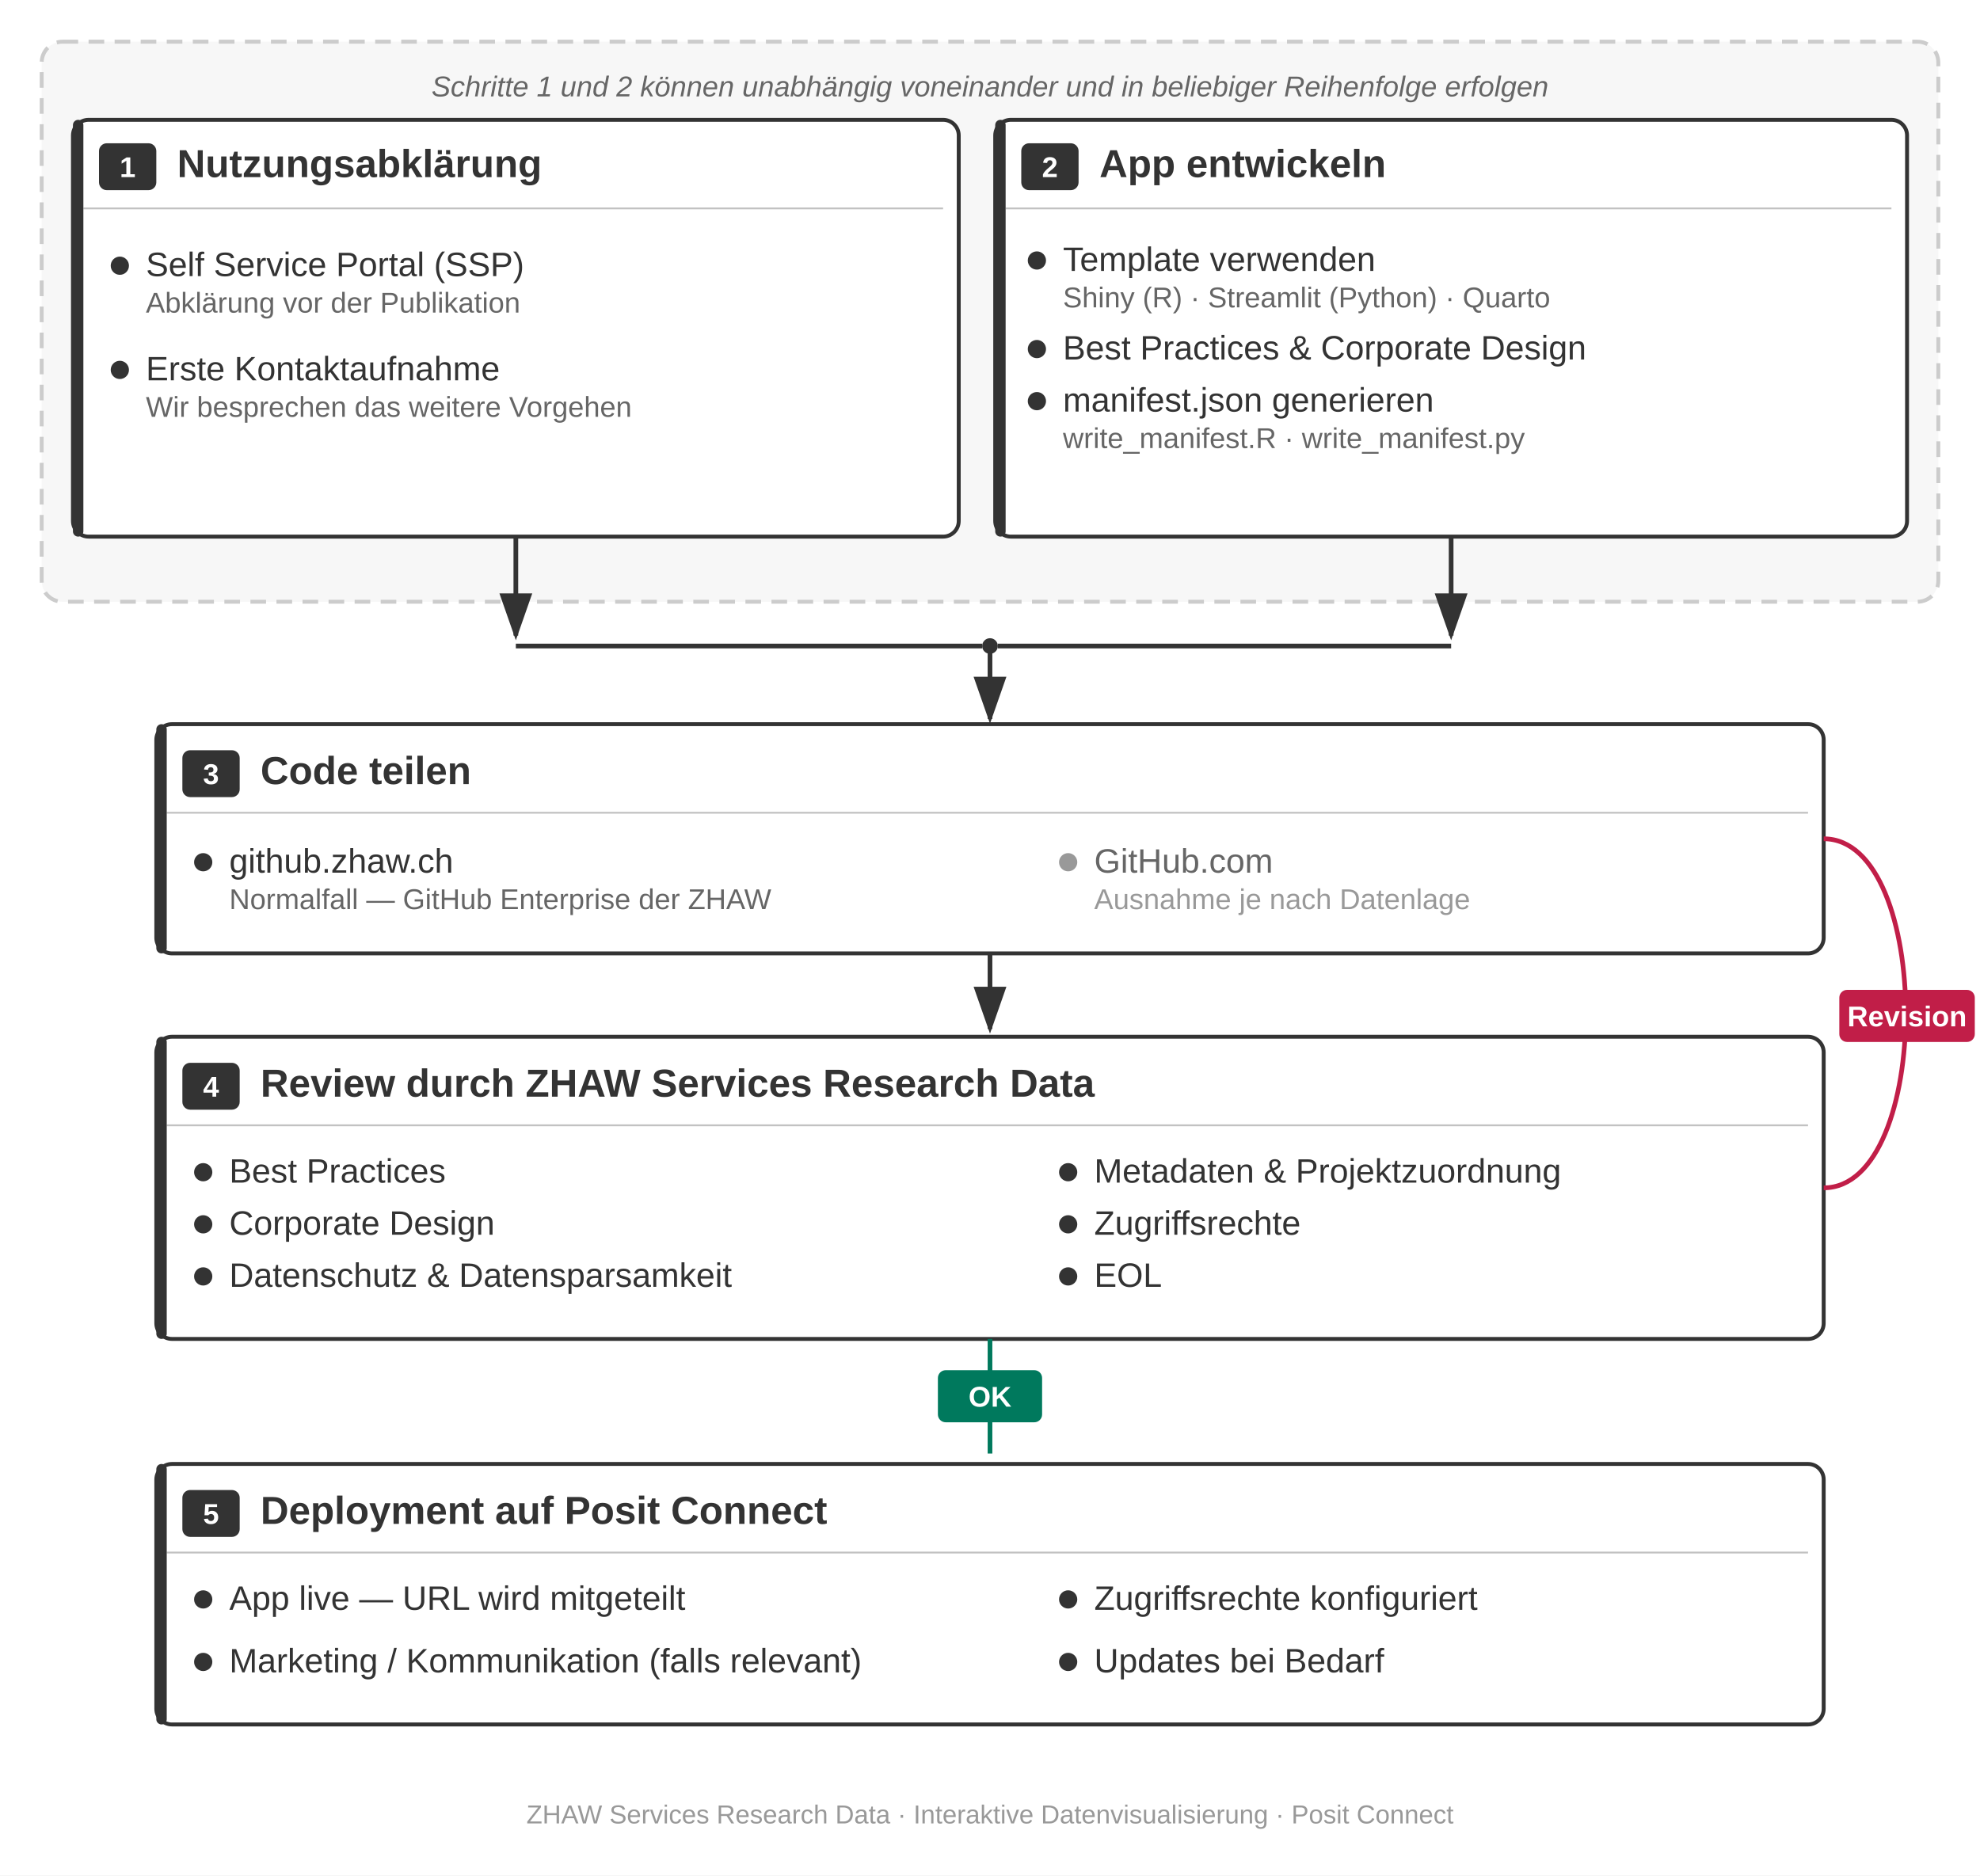
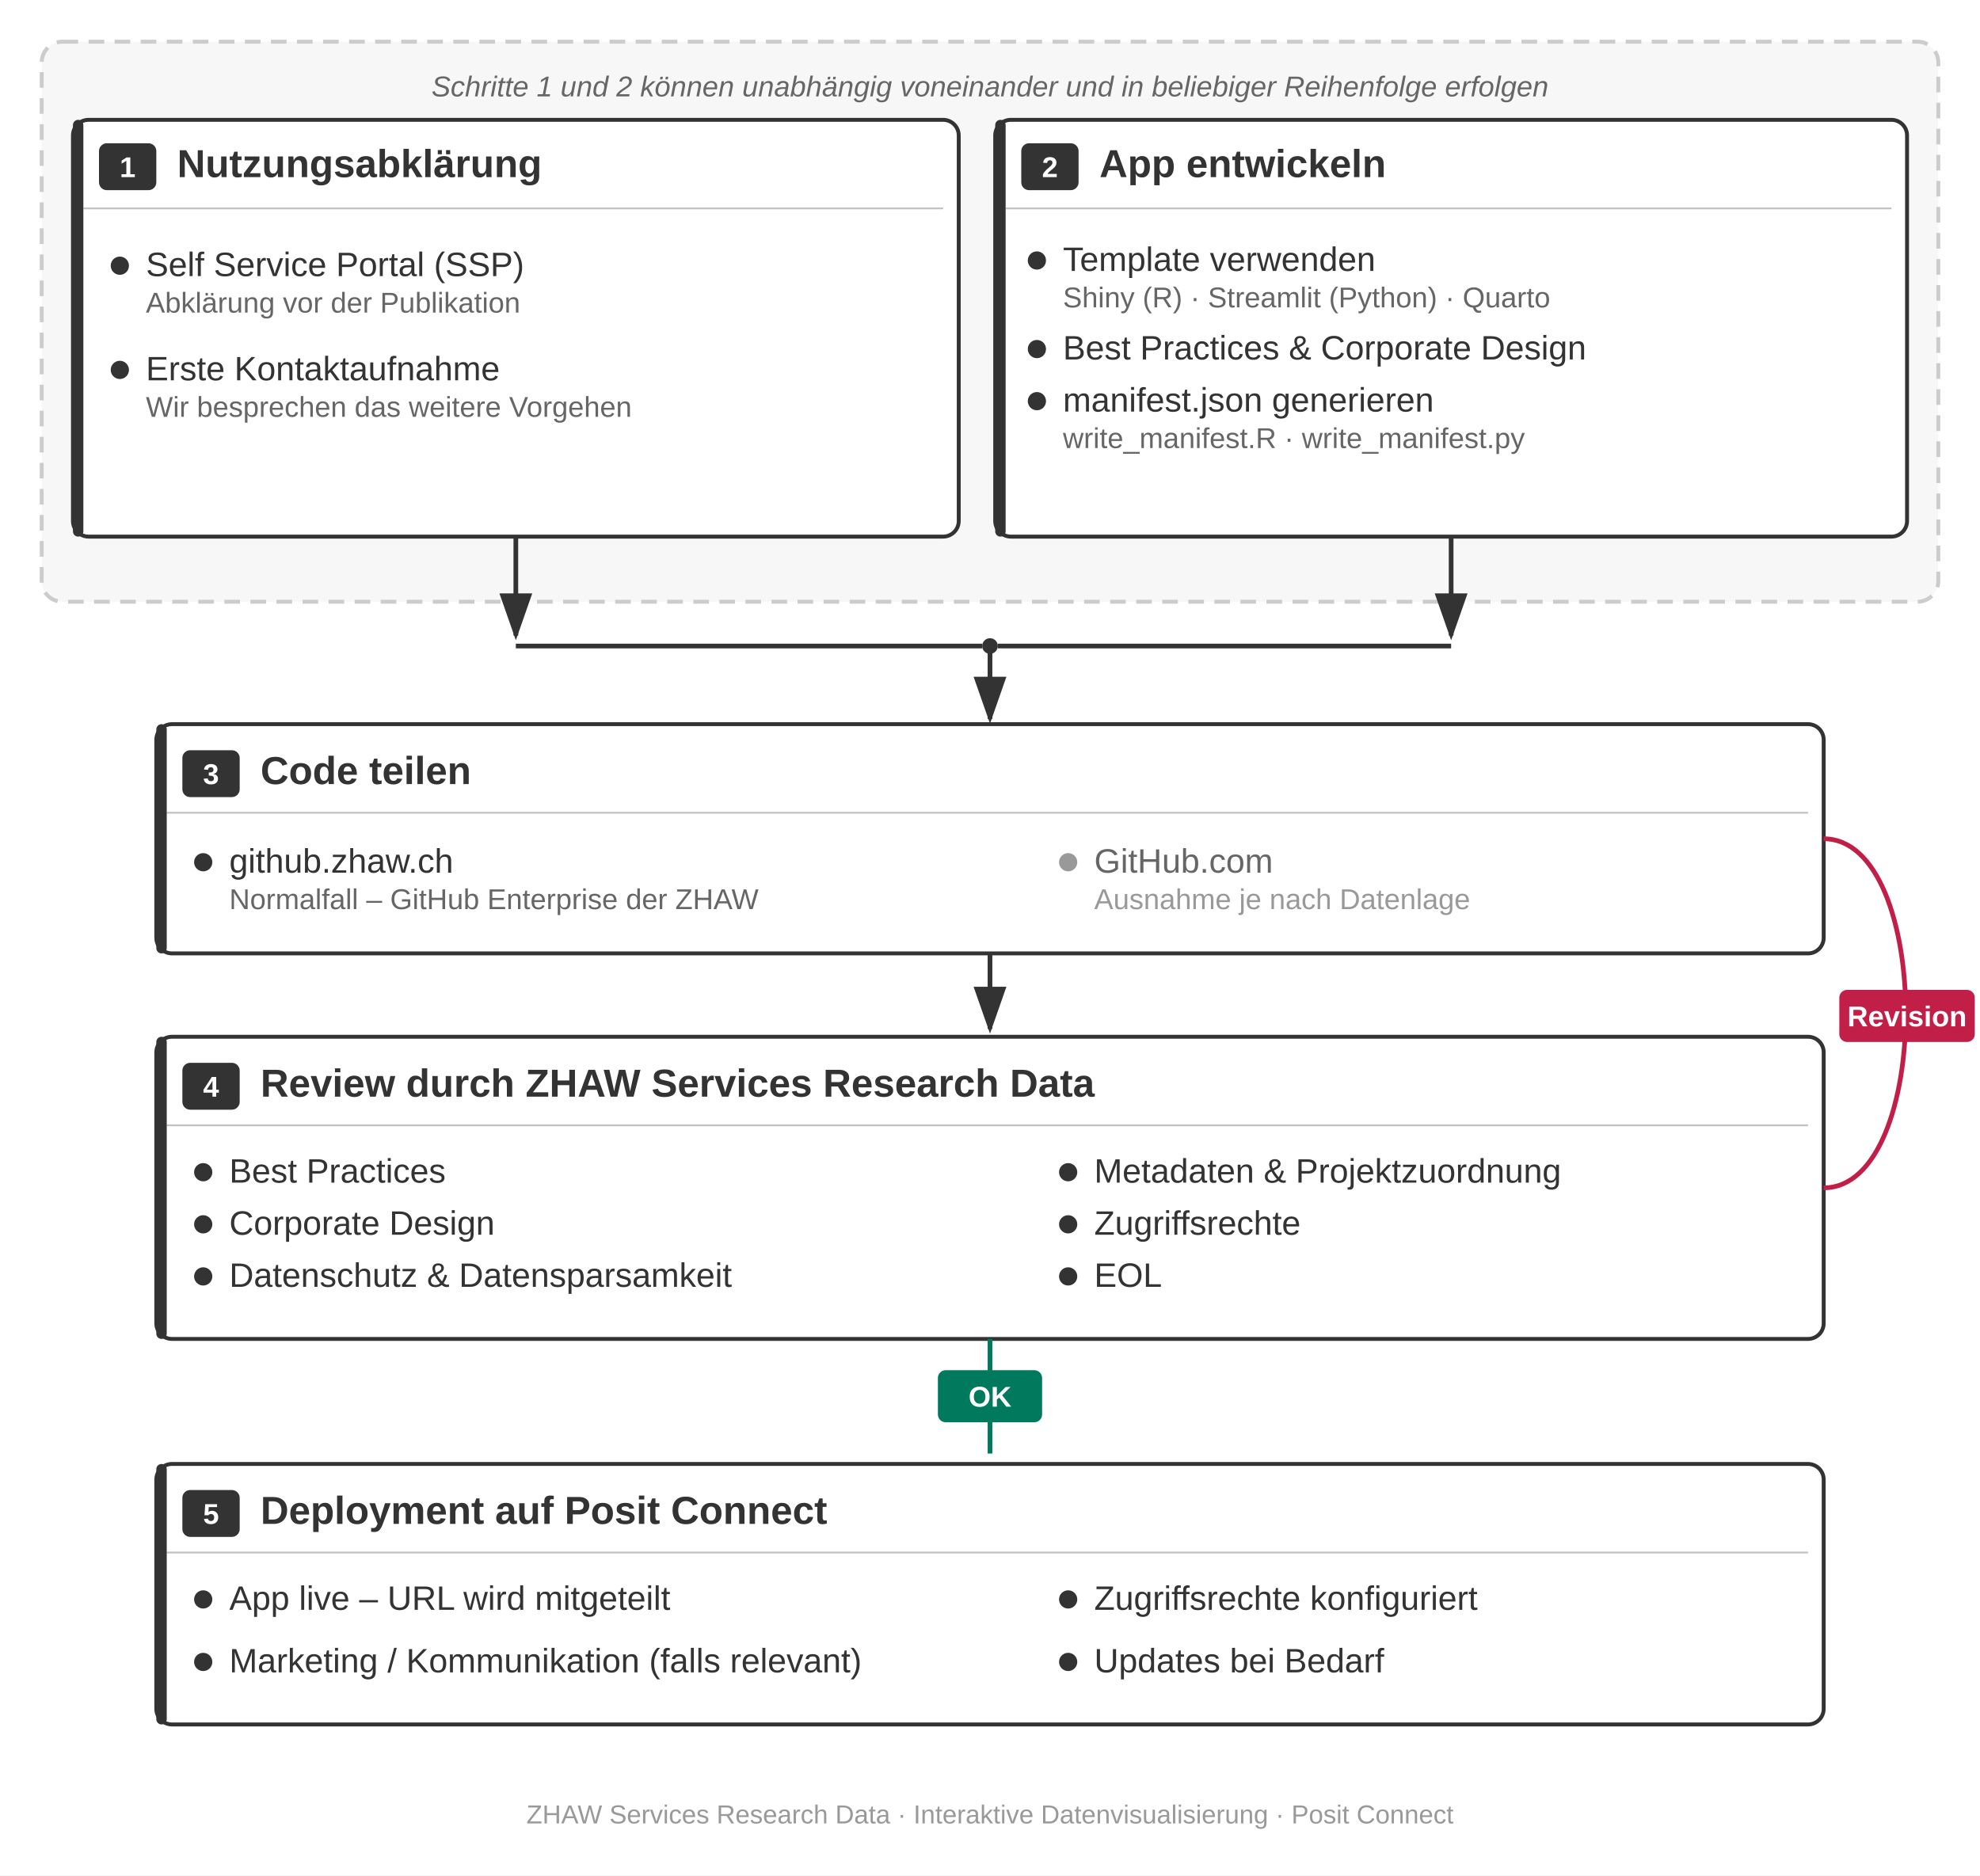
<svg xmlns="http://www.w3.org/2000/svg" viewBox="0 0 760 720" role="img" font-family="Arial, sans-serif">
  <defs>
    <marker id="a" markerWidth="10" markerHeight="7" refX="9" refY="3.5" orient="auto">
      <polygon points="0 0,10 3.5,0 7" fill="#333333" />
    </marker>
    <marker id="ag" markerWidth="10" markerHeight="7" refX="9" refY="3.5" orient="auto">
      <polygon points="0 0,10 3.5,0 7" fill="#00795d" />
    </marker>
  </defs>
  <rect width="760" height="720" fill="#ffffff" />
  <rect x="16" y="16" width="728" height="215" rx="8" fill="#f7f7f7" stroke="#cccccc" stroke-width="1.5" stroke-dasharray="6,4" />
  <text x="380" y="37" font-size="11" fill="#666666" text-anchor="middle" font-style="italic">Schritte 1 und 2 können unabhängig voneinander und in beliebiger Reihenfolge erfolgen</text>
  <rect x="28" y="46" width="340" height="160" rx="6" fill="white" stroke="#333333" stroke-width="1.5" />
  <rect x="28" y="46" width="4" height="160" rx="2" fill="#333333" />
  <rect x="38" y="55" width="22" height="18" rx="3" fill="#333333" />
  <text x="49" y="68" font-size="11" fill="white" font-weight="bold" text-anchor="middle">1</text>
  <text x="68" y="68" font-size="15" fill="#333333" font-weight="bold">Nutzungsabklärung</text>
  <line x1="32" y1="80" x2="362" y2="80" stroke="#333333" stroke-width="0.7" opacity="0.3" />
  <circle cx="46" cy="102" r="3.5" fill="#333333" />
  <text x="56" y="106" font-size="13" fill="#333333">Self Service Portal (SSP)</text>
  <text x="56" y="120" font-size="11" fill="#666666">Abklärung vor der Publikation</text>
  <circle cx="46" cy="142" r="3.5" fill="#333333" />
  <text x="56" y="146" font-size="13" fill="#333333">Erste Kontaktaufnahme</text>
  <text x="56" y="160" font-size="11" fill="#666666">Wir besprechen das weitere Vorgehen</text>
  <rect x="382" y="46" width="350" height="160" rx="6" fill="white" stroke="#333333" stroke-width="1.5" />
  <rect x="382" y="46" width="4" height="160" rx="2" fill="#333333" />
  <rect x="392" y="55" width="22" height="18" rx="3" fill="#333333" />
  <text x="403" y="68" font-size="11" fill="white" font-weight="bold" text-anchor="middle">2</text>
  <text x="422" y="68" font-size="15" fill="#333333" font-weight="bold">App entwickeln</text>
  <line x1="386" y1="80" x2="726" y2="80" stroke="#333333" stroke-width="0.7" opacity="0.3" />
  <circle cx="398" cy="100" r="3.5" fill="#333333" />
  <text x="408" y="104" font-size="13" fill="#333333">Template verwenden</text>
  <text x="408" y="118" font-size="11" fill="#666666">Shiny (R) · Streamlit (Python) · Quarto</text>
  <circle cx="398" cy="134" r="3.5" fill="#333333" />
  <text x="408" y="138" font-size="13" fill="#333333">Best Practices &amp; Corporate Design</text>
  <circle cx="398" cy="154" r="3.5" fill="#333333" />
  <text x="408" y="158" font-size="13" fill="#333333">manifest.json generieren</text>
  <text x="408" y="172" font-size="11" fill="#666666">write_manifest.R · write_manifest.py</text>
  <line x1="198" y1="206" x2="198" y2="244" stroke="#333333" stroke-width="1.8" marker-end="url(#a)" />
  <line x1="198" y1="248" x2="377" y2="248" stroke="#333333" stroke-width="1.8" />
  <line x1="557" y1="206" x2="557" y2="244" stroke="#333333" stroke-width="1.8" marker-end="url(#a)" />
  <line x1="557" y1="248" x2="383" y2="248" stroke="#333333" stroke-width="1.8" />
  <circle cx="380" cy="248" r="3" fill="#333333" />
  <line x1="380" y1="248" x2="380" y2="276" stroke="#333333" stroke-width="1.8" marker-end="url(#a)" />
  <rect x="60" y="278" width="640" height="88" rx="6" fill="white" stroke="#333333" stroke-width="1.5" />
  <rect x="60" y="278" width="4" height="88" rx="2" fill="#333333" />
  <rect x="70" y="288" width="22" height="18" rx="3" fill="#333333" />
  <text x="81" y="301" font-size="11" fill="white" font-weight="bold" text-anchor="middle">3</text>
  <text x="100" y="301" font-size="15" fill="#333333" font-weight="bold">Code teilen</text>
  <line x1="64" y1="312" x2="694" y2="312" stroke="#333333" stroke-width="0.7" opacity="0.3" />
  <circle cx="78" cy="331" r="3.5" fill="#333333" />
  <text x="88" y="335" font-size="13" fill="#333333">github.zhaw.ch</text>
-   <text x="88" y="349" font-size="11" fill="#666666">Normalfall — GitHub Enterprise der ZHAW</text>
+   <text x="88" y="349" font-size="11" fill="#666666">Normalfall – GitHub Enterprise der ZHAW</text>
  <circle cx="410" cy="331" r="3.5" fill="#999999" />
  <text x="420" y="335" font-size="13" fill="#666666">GitHub.com</text>
  <text x="420" y="349" font-size="11" fill="#999999">Ausnahme je nach Datenlage</text>
  <line x1="380" y1="366" x2="380" y2="395" stroke="#333333" stroke-width="1.8" marker-end="url(#a)" />
  <rect x="60" y="398" width="640" height="116" rx="6" fill="white" stroke="#333333" stroke-width="1.5" />
  <rect x="60" y="398" width="4" height="116" rx="2" fill="#333333" />
  <rect x="70" y="408" width="22" height="18" rx="3" fill="#333333" />
  <text x="81" y="421" font-size="11" fill="white" font-weight="bold" text-anchor="middle">4</text>
  <text x="100" y="421" font-size="15" fill="#333333" font-weight="bold">Review durch ZHAW Services Research Data</text>
  <line x1="64" y1="432" x2="694" y2="432" stroke="#333333" stroke-width="0.7" opacity="0.3" />
  <circle cx="78" cy="450" r="3.5" fill="#333333" />
  <text x="88" y="454" font-size="13" fill="#333333">Best Practices</text>
  <circle cx="78" cy="470" r="3.5" fill="#333333" />
  <text x="88" y="474" font-size="13" fill="#333333">Corporate Design</text>
  <circle cx="78" cy="490" r="3.5" fill="#333333" />
  <text x="88" y="494" font-size="13" fill="#333333">Datenschutz &amp; Datensparsamkeit</text>
  <circle cx="410" cy="450" r="3.5" fill="#333333" />
  <text x="420" y="454" font-size="13" fill="#333333">Metadaten &amp; Projektzuordnung</text>
  <circle cx="410" cy="470" r="3.5" fill="#333333" />
  <text x="420" y="474" font-size="13" fill="#333333">Zugriffsrechte</text>
  <circle cx="410" cy="490" r="3.5" fill="#333333" />
  <text x="420" y="494" font-size="13" fill="#333333">EOL</text>
  <path d="M 700,456 C 742,456 742,322 700,322" stroke="#c11e48" stroke-width="1.8" fill="none" />
  <rect x="706" y="380" width="52" height="20" rx="3" fill="#c11e48" />
  <text x="732" y="394" font-size="11" fill="white" font-weight="bold" text-anchor="middle">Revision</text>
  <line x1="380" y1="514" x2="380" y2="558" stroke="#00795d" stroke-width="1.8" />
  <rect x="360" y="526" width="40" height="20" rx="3" fill="#00795d" />
  <text x="380" y="540" font-size="11" fill="white" font-weight="bold" text-anchor="middle">OK</text>
  <rect x="60" y="562" width="640" height="100" rx="6" fill="white" stroke="#333333" stroke-width="1.5" />
  <rect x="60" y="562" width="4" height="100" rx="2" fill="#333333" />
  <rect x="70" y="572" width="22" height="18" rx="3" fill="#333333" />
  <text x="81" y="585" font-size="11" fill="white" font-weight="bold" text-anchor="middle">5</text>
  <text x="100" y="585" font-size="15" fill="#333333" font-weight="bold">Deployment auf Posit Connect</text>
  <line x1="64" y1="596" x2="694" y2="596" stroke="#333333" stroke-width="0.7" opacity="0.3" />
  <circle cx="78" cy="614" r="3.5" fill="#333333" />
-   <text x="88" y="618" font-size="13" fill="#333333">App live — URL wird mitgeteilt</text>
+   <text x="88" y="618" font-size="13" fill="#333333">App live – URL wird mitgeteilt</text>
  <circle cx="410" cy="614" r="3.5" fill="#333333" />
  <text x="420" y="618" font-size="13" fill="#333333">Zugriffsrechte konfiguriert</text>
  <circle cx="78" cy="638" r="3.5" fill="#333333" />
  <text x="88" y="642" font-size="13" fill="#333333">Marketing / Kommunikation (falls relevant)</text>
  <circle cx="410" cy="638" r="3.5" fill="#333333" />
  <text x="420" y="642" font-size="13" fill="#333333">Updates bei Bedarf</text>
  <text x="380" y="700" font-size="10" fill="#999999" text-anchor="middle">ZHAW Services Research Data · Interaktive Datenvisualisierung · Posit Connect</text>
</svg>
